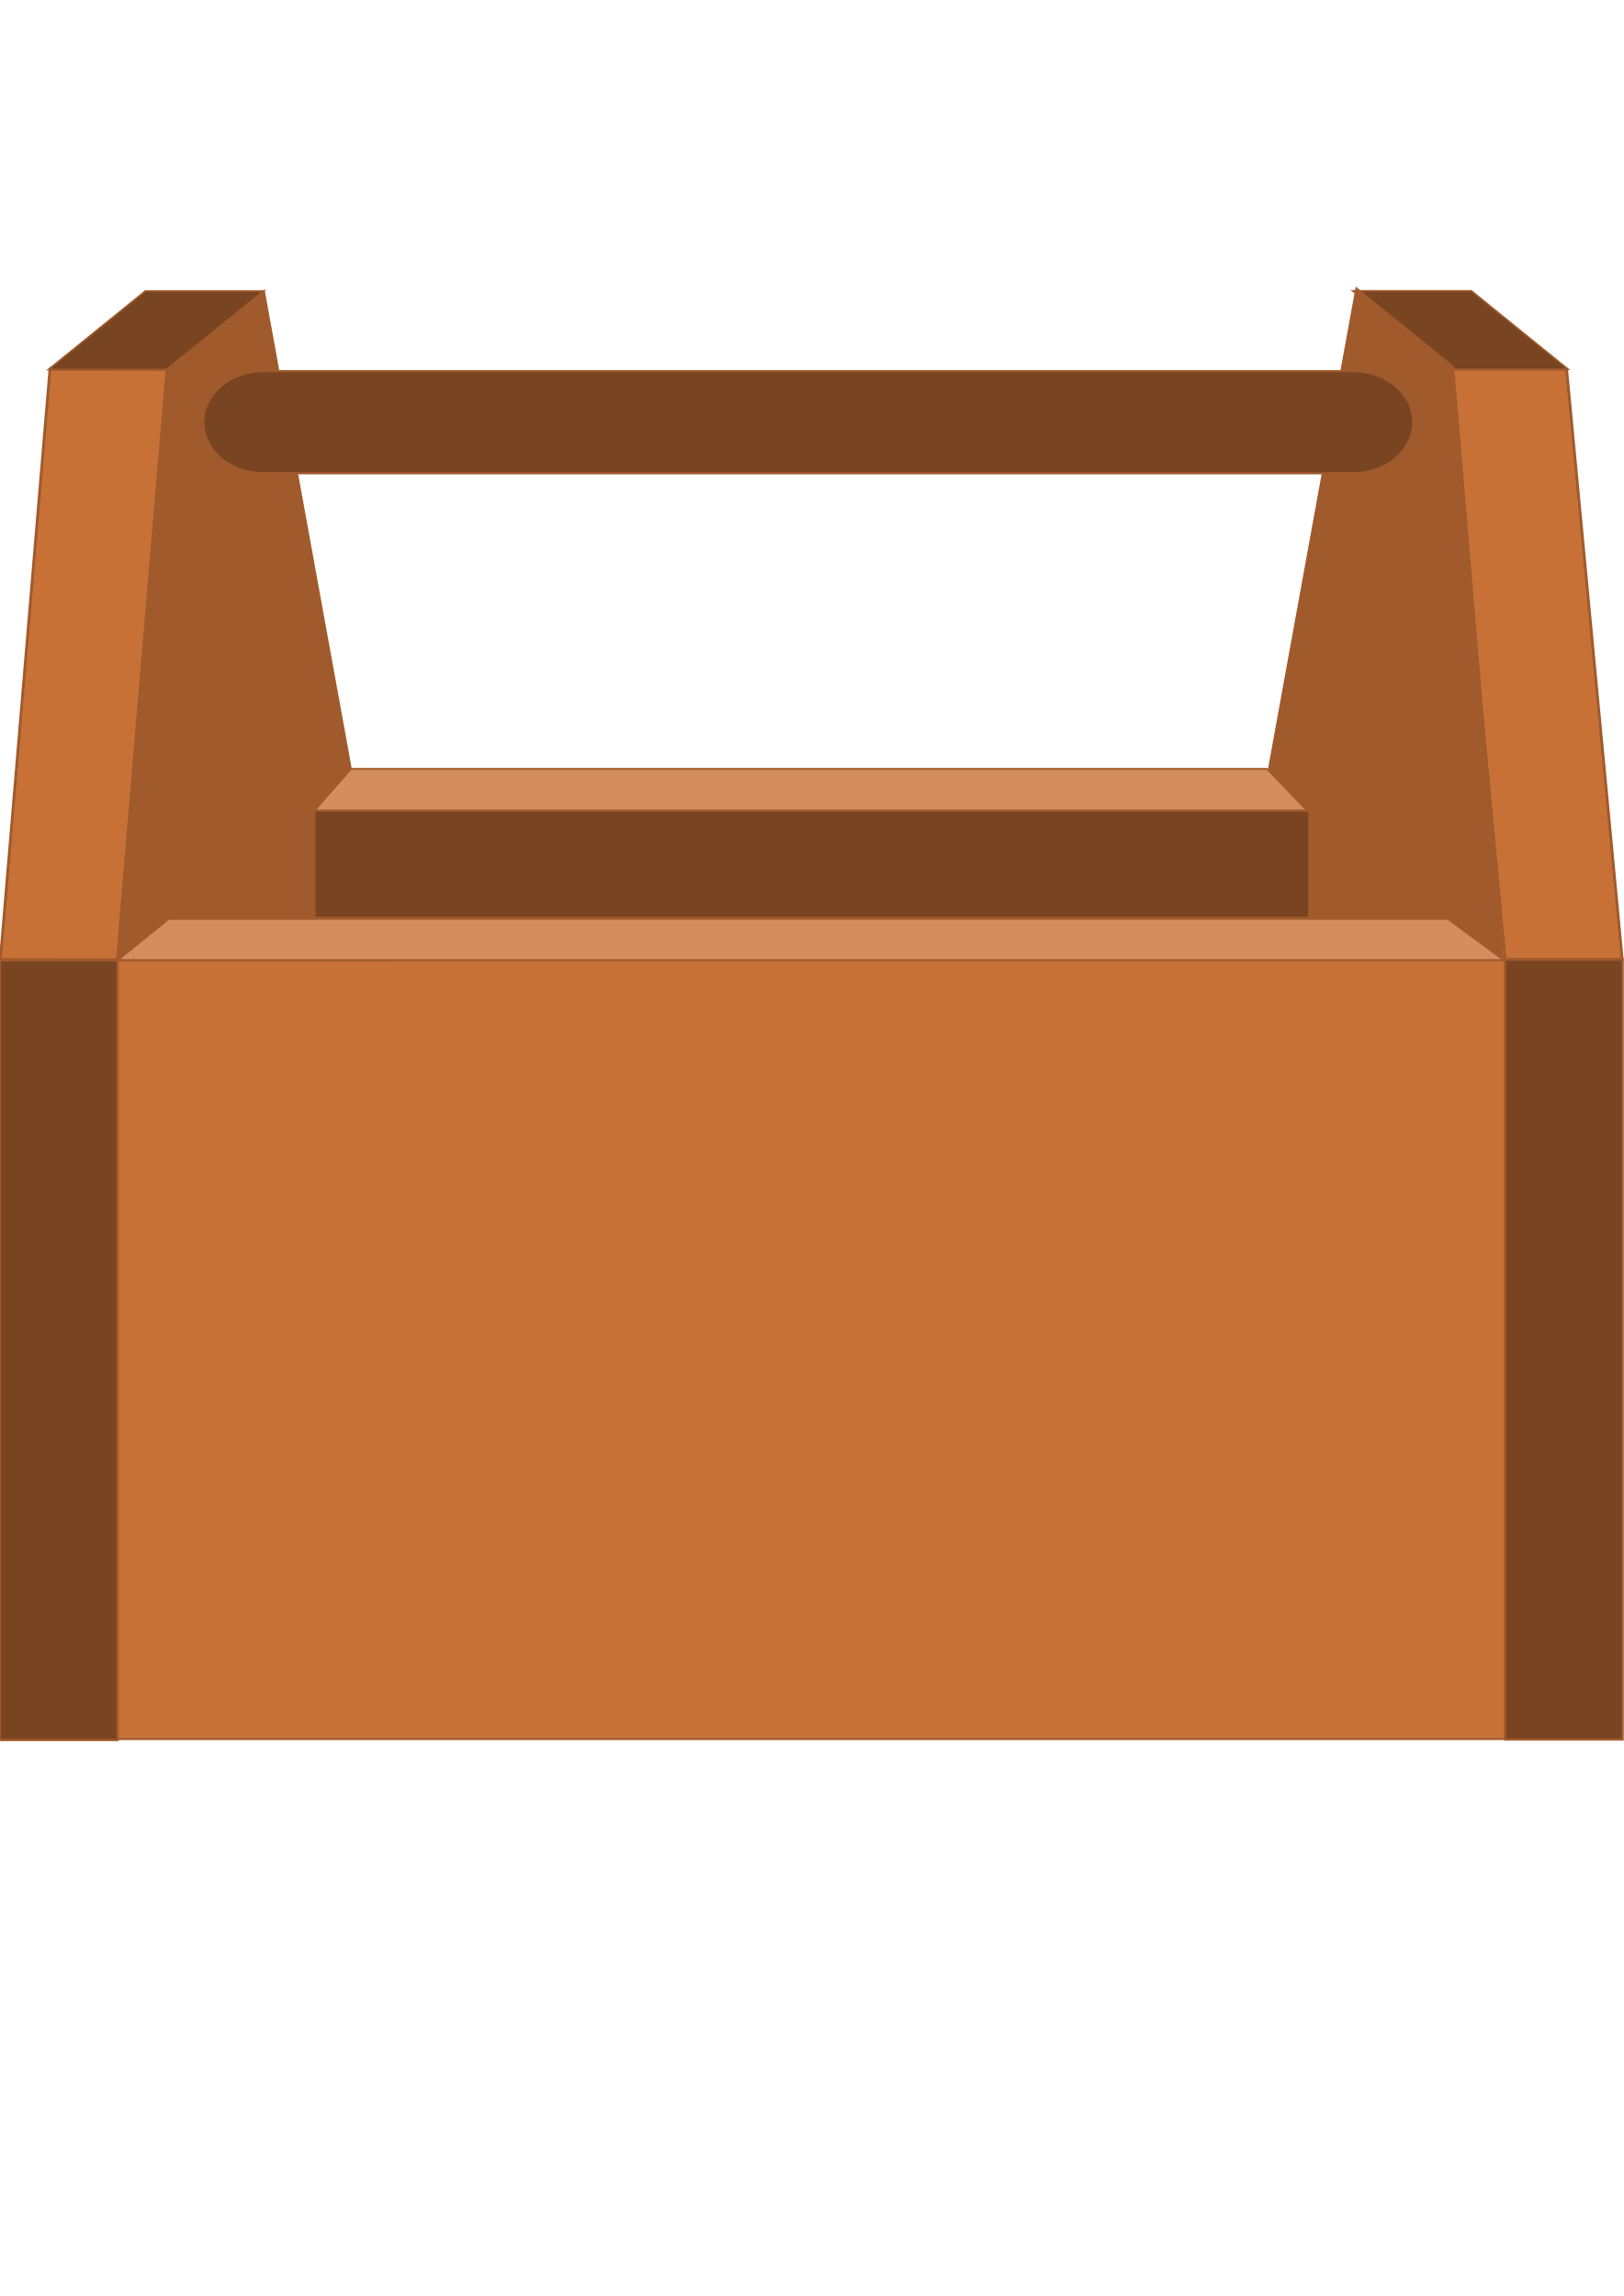
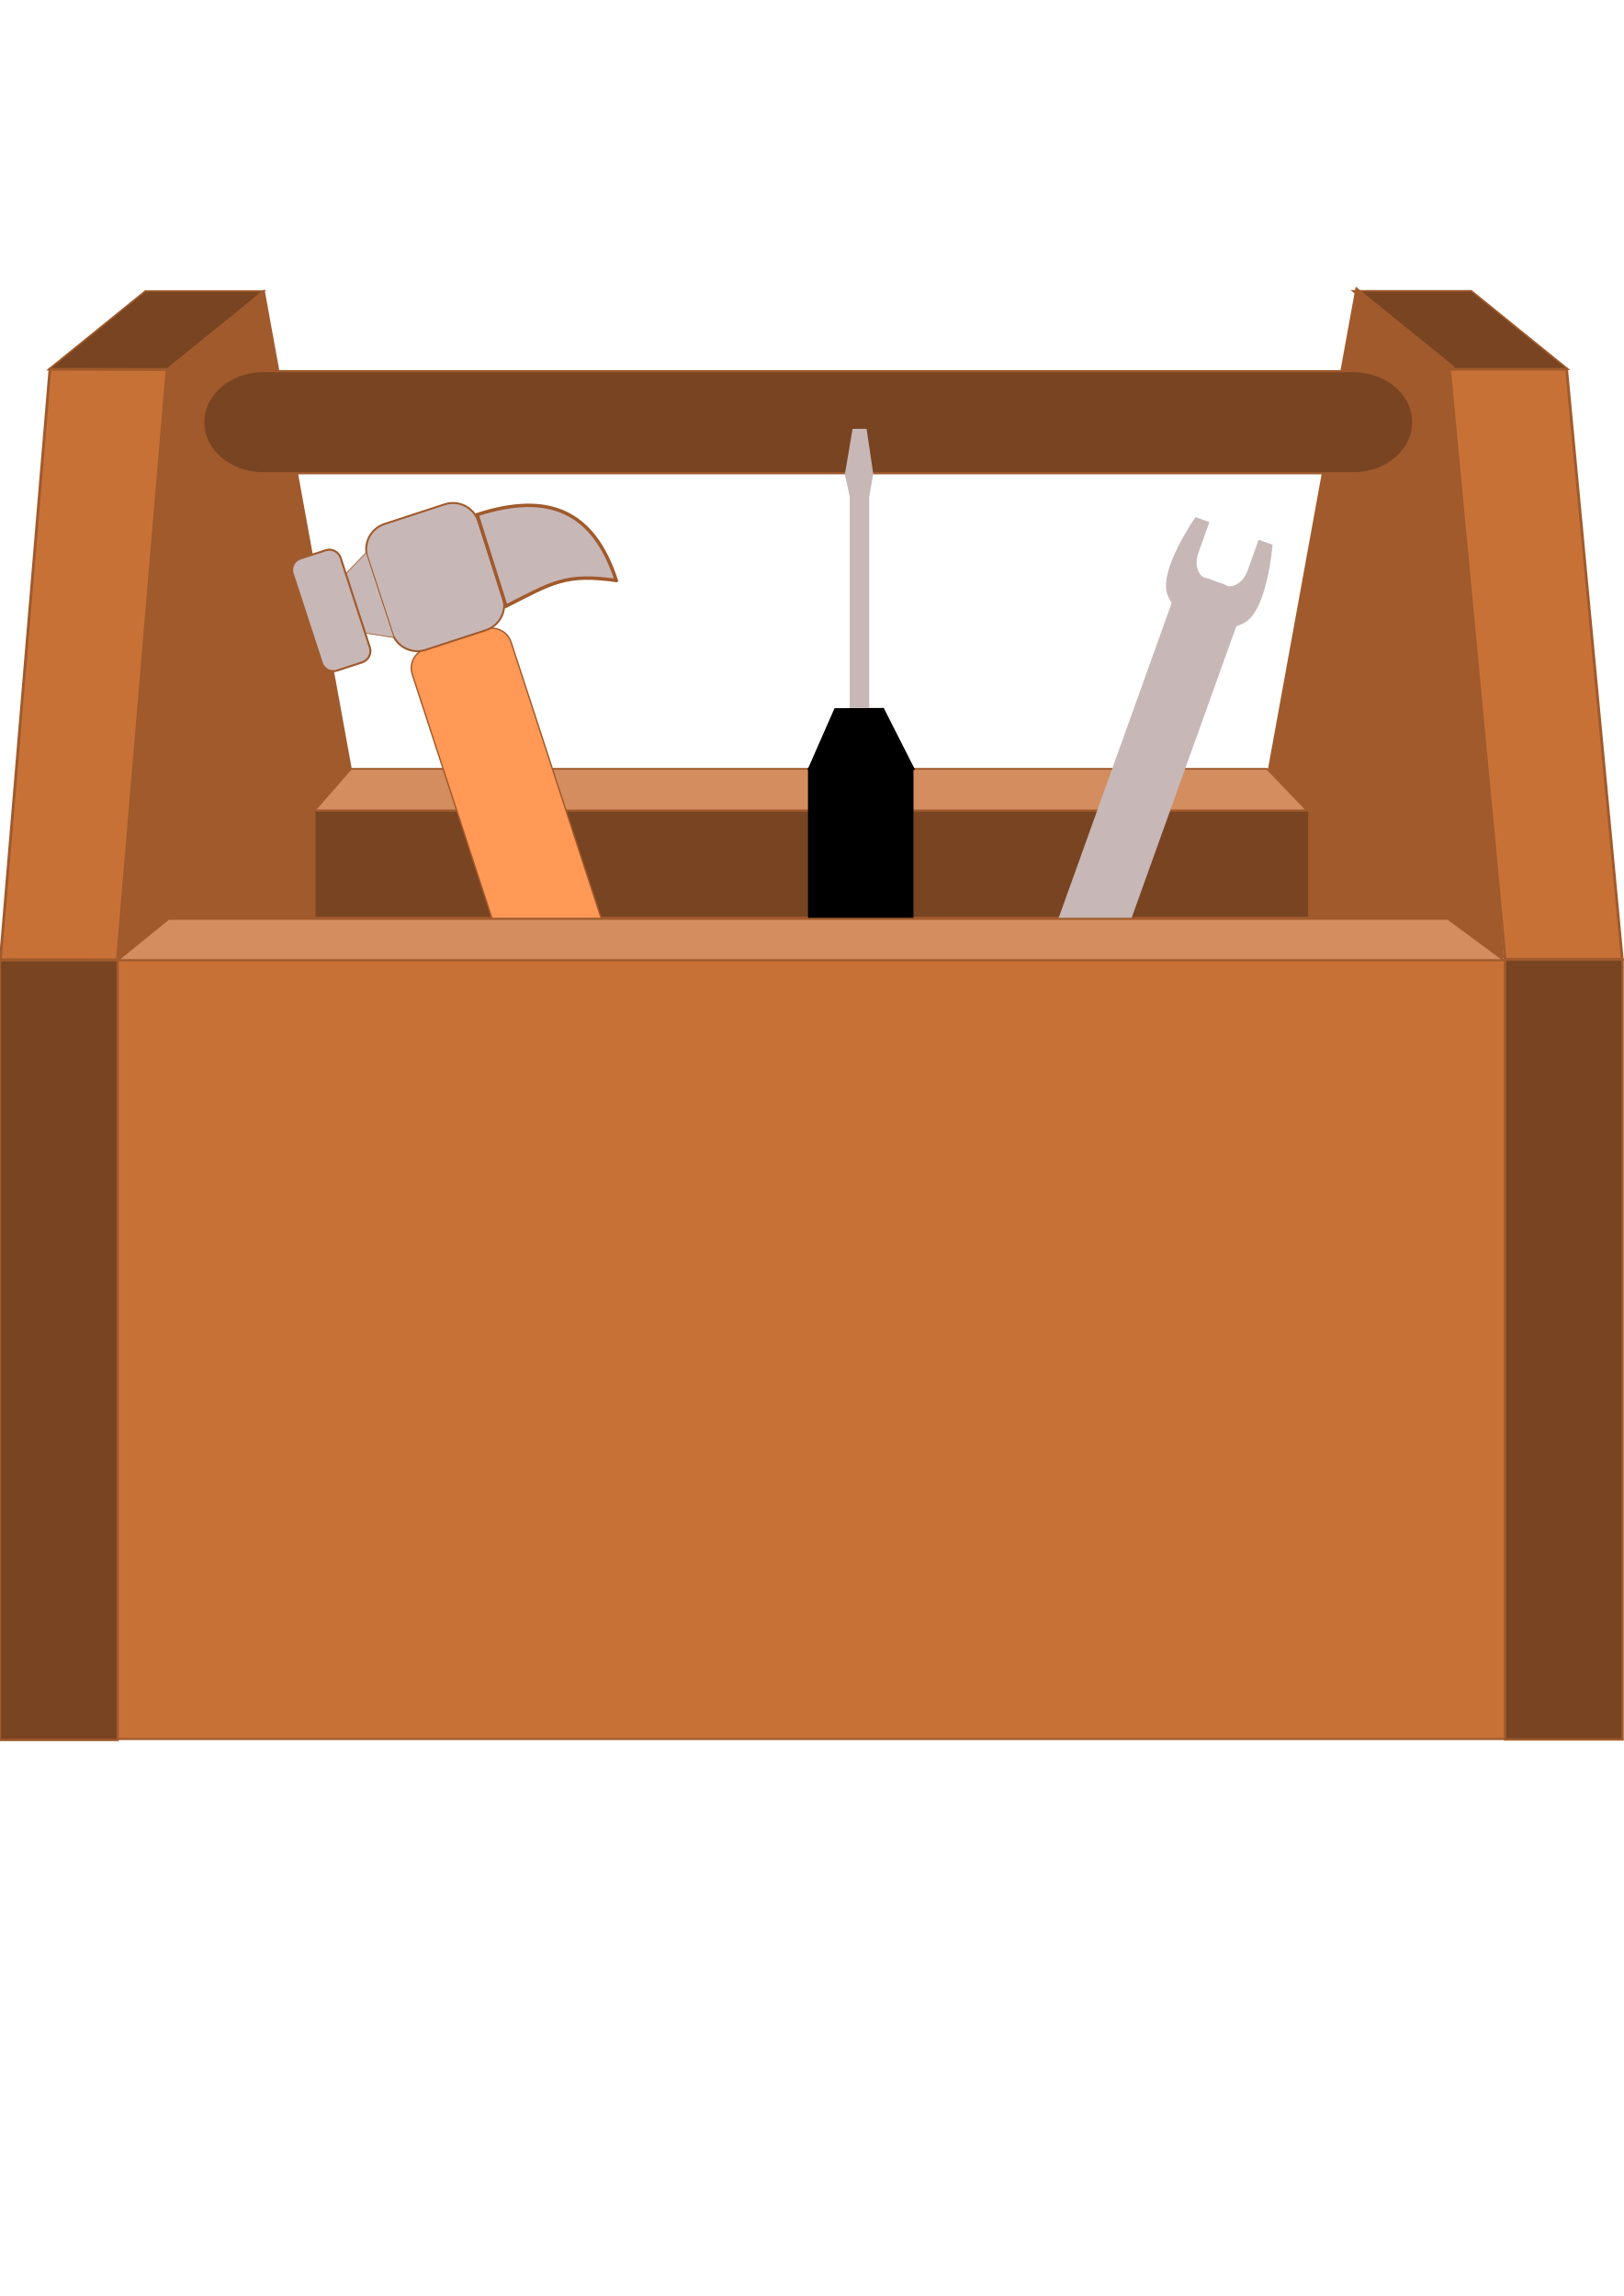
<svg xmlns="http://www.w3.org/2000/svg" width="210mm" height="297mm" viewBox="0 0 210 297" version="1.1" id="svg5">
-   <defs id="defs2" />
+   <defs id="defs2">
+     <clipPath clipPathUnits="userSpaceOnUse" id="clipPath11957">
+       <path id="lpe_path-effect11961" style="fill:#c8b7b7;stroke:#c8b7b7;stroke-width:0.265;stroke-dasharray:none;stroke-opacity:1" class="powerclip" d="m 169.49,-79.042 h 23.728 v 24.496 h -23.728 z m 10.081,1.803 c -1.429,0 -2.579,1.15 -2.579,2.579 v 4.552 c 0,1.429 1.15,2.579 2.579,2.579 h 3.565 c 1.429,0 2.579,-1.15 2.579,-2.579 v -4.552 c 0,-1.429 -1.15,-2.579 -2.579,-2.579 z" />
+     </clipPath>
+   </defs>
+   <g id="layer2">
+     <rect style="fill:#784421;stroke:#a05a2c;stroke-width:0.333" id="rect1362" width="15.335" height="16.114" x="65.264" y="59.818" transform="matrix(1,0,-0.7769943,0.6295076,0,0)" />
+     <rect style="fill:#784421;stroke:#a05a2c;stroke-width:0.333" id="rect1362-7" width="15.335" height="16.114" x="128.514" y="59.766" transform="matrix(1,0,0.7769943,0.6295076,0,0)" />
+     <path style="fill:#a05a2c;stroke:#a05a2c;stroke-width:0.265" d="m 34.121,37.656 15.74,86.535 -34.672,-0.029 6.412,-76.362 z" id="path1579" />
+     <path style="fill:#a05a2c;stroke:#a05a2c;stroke-width:0.265" d="m 175.432,37.32 -15.74,86.535 34.672,-0.029 -6.412,-76.362 z" id="path1579-9" />
+     <path id="rect1605-8" style="fill:#d38d5f;stroke:#a05a2c;stroke-width:0.225" d="M 45.39,99.455 H 163.877 l 5.179,5.407 H 40.672 Z" />
+     <rect style="fill:#784421;stroke:#a05a2c;stroke-width:0.265" id="rect1756" width="128.648" height="13.857" x="40.672" y="104.862" />
+   </g>
  <g id="layer1">
+     <rect style="fill:#784421;stroke:#a05a2c;stroke-width:0.275" id="rect1758" width="156.48" height="13.205" x="26.296" y="48.01" rx="7.739" />
+     <g id="g12740" transform="rotate(-18.07314,522.6898,122.3813)">
+       <path id="rect298" style="fill:#ff9955;stroke:#a05a2c;stroke-width:0.179" d="m 89.98,-59.245 h 8.246 c 1.438,0 2.595,1.158 2.595,2.595 v 45.866 c 0,1.438 -1.158,2.595 -2.595,2.595 h -8.246 c -1.438,0 -2.595,-1.158 -2.595,-2.595 V -56.65 c 0,-1.438 1.158,-2.595 2.595,-2.595 z" />
+       <rect style="fill:#c8b7b7;stroke:#a05a2c;stroke-width:0.251" id="rect510" width="15.081" height="17.13" x="86.563" y="-76.255" ry="3.446" />
+       <path id="path1047" style="fill:#c8b7b7;stroke:#a05a2c;stroke-width:0.444" d="m 116.238,-60.001 c 0,-9.445 -4.733,-13.666 -14.475,-13.685 l -0.12,12.417 c 6.652,-1.043 8.645,-1.661 14.594,1.268 z" />
+       <path id="rect4977" style="fill:#c8b7b7;stroke:#a05a2c;stroke-width:0.1" d="m 83.256,-71.708 3.365,-1.773 V -61.899 l -3.397,-1.724 z" />
+       <rect style="fill:#c8b7b7;stroke:#a05a2c;stroke-width:0.265;stroke-opacity:1" id="rect5240" width="6.524" height="15.248" x="76.725" y="-75.381" ry="1.542" />
+     </g>
+     <g id="g12733" transform="translate(-37.56103,141.2128)">
+       <rect style="fill:#000000;stroke:#000000;stroke-width:0.265;stroke-opacity:1" id="rect1377" width="13.378" height="25.349" x="142.194" y="-41.758" ry="0" />
+       <path id="rect1379" style="stroke:#000000;stroke-width:0.265" d="m 145.584,-49.473 6.19,-0.033 3.93,7.747 h -13.511 z" />
+       <path id="rect1379-7" style="stroke:#000000;stroke-width:0.265" d="m 145.584,-8.695 6.19,0.033 3.93,-7.747 h -13.511 z" />
+       <path id="rect1404" style="fill:#c8b7b7;stroke:#c8b7b7;stroke-width:0.281" d="m 147.598,-77.163 h 2.24 v 27.391 h -2.24 z" />
+       <path id="path3876" style="fill:#c8b7b7;stroke:#c8b7b7;stroke-width:0.342" d="m 150.329,-79.91 -0.491,2.747 h -2.24 l -0.6,-2.664 0.975,-5.745 h 1.52 z" />
+     </g>
+     <g id="g12712" transform="rotate(19.74281,-239.5987,-57.15068)">
+       <rect style="fill:#c8b7b7;stroke:#c8b7b7;stroke-width:0.17;stroke-dasharray:none;stroke-opacity:1" id="rect8975" width="8.713" height="58.06" x="174.286" y="-66.552" ry="3.403" />
+       <path id="rect9037" clip-path="url(#clipPath11957)" d="m 174.622,-73.91 h 13.464 c 0,0 2.799,7.426 -0.004,9.715 -3.172,2.591 -10.284,2.591 -13.456,0 -2.803,-2.29 -0.004,-9.715 -0.004,-9.715 z" style="fill:#c8b7b7;stroke:#c8b7b7;stroke-width:0.264;stroke-dasharray:none;stroke-opacity:1" transform="matrix(0.775679,0,0,1.077625,37.96986,6.218183)" />
+     </g>
+   </g>
+   <g id="layer3">
    <rect style="fill:#c87137;stroke:#a05a2c;stroke-width:0.258" id="rect111" width="179.44" height="100.764" x="15.214" y="124.191" ry="0" />
    <rect style="fill:#784421;stroke:#a05a2c;stroke-width:0.291" id="rect1258" width="15.207" height="100.88" x="4.4408921e-16" y="124.198" />
    <rect style="fill:#784421;stroke:#a05a2c;stroke-width:0.291" id="rect1258-2" width="15.207" height="100.88" x="194.654" y="124.133" />
    <rect style="fill:#c87137;stroke:#a05a2c;stroke-width:0.361" id="rect1284" width="15.14" height="76.631" x="10.471" y="47.925" transform="matrix(0.9999986,0.00167053,-0.08367595,0.996493,0,0)" />
    <rect style="fill:#c87137;stroke:#a05a2c;stroke-width:0.361" id="rect1284-7" width="15.144" height="76.663" x="182.968" y="47.979" transform="matrix(1,0,0.09387287,0.9955842,0,0)" />
-     <rect style="fill:#784421;stroke:#a05a2c;stroke-width:0.333" id="rect1362" width="15.335" height="16.114" x="65.264" y="59.818" transform="matrix(1,0,-0.7769943,0.6295076,0,0)" />
-     <rect style="fill:#784421;stroke:#a05a2c;stroke-width:0.333" id="rect1362-7" width="15.335" height="16.114" x="128.514" y="59.766" transform="matrix(1,0,0.7769943,0.6295076,0,0)" />
-     <path style="fill:#a05a2c;stroke:#a05a2c;stroke-width:0.265" d="m 34.121,37.656 15.74,86.535 -34.672,-0.029 6.412,-76.362 z" id="path1579" />
-     <path style="fill:#a05a2c;stroke:#a05a2c;stroke-width:0.265" d="m 175.432,37.32 -15.74,86.535 34.672,-0.029 -6.412,-76.362 z" id="path1579-9" />
    <path id="rect1605" style="fill:#d38d5f;stroke:#a05a2c;stroke-width:0.265" d="m 21.796,118.851 165.479,0 7.233,5.347 H 15.207 Z" />
-     <path id="rect1605-8" style="fill:#d38d5f;stroke:#a05a2c;stroke-width:0.225" d="M 45.39,99.455 H 163.877 l 5.179,5.407 H 40.672 Z" />
-     <rect style="fill:#784421;stroke:#a05a2c;stroke-width:0.265" id="rect1756" width="128.648" height="13.857" x="40.672" y="104.862" />
-     <rect style="fill:#784421;stroke:#a05a2c;stroke-width:0.275" id="rect1758" width="156.48" height="13.205" x="26.296" y="48.01" rx="7.739" />
  </g>
</svg>
